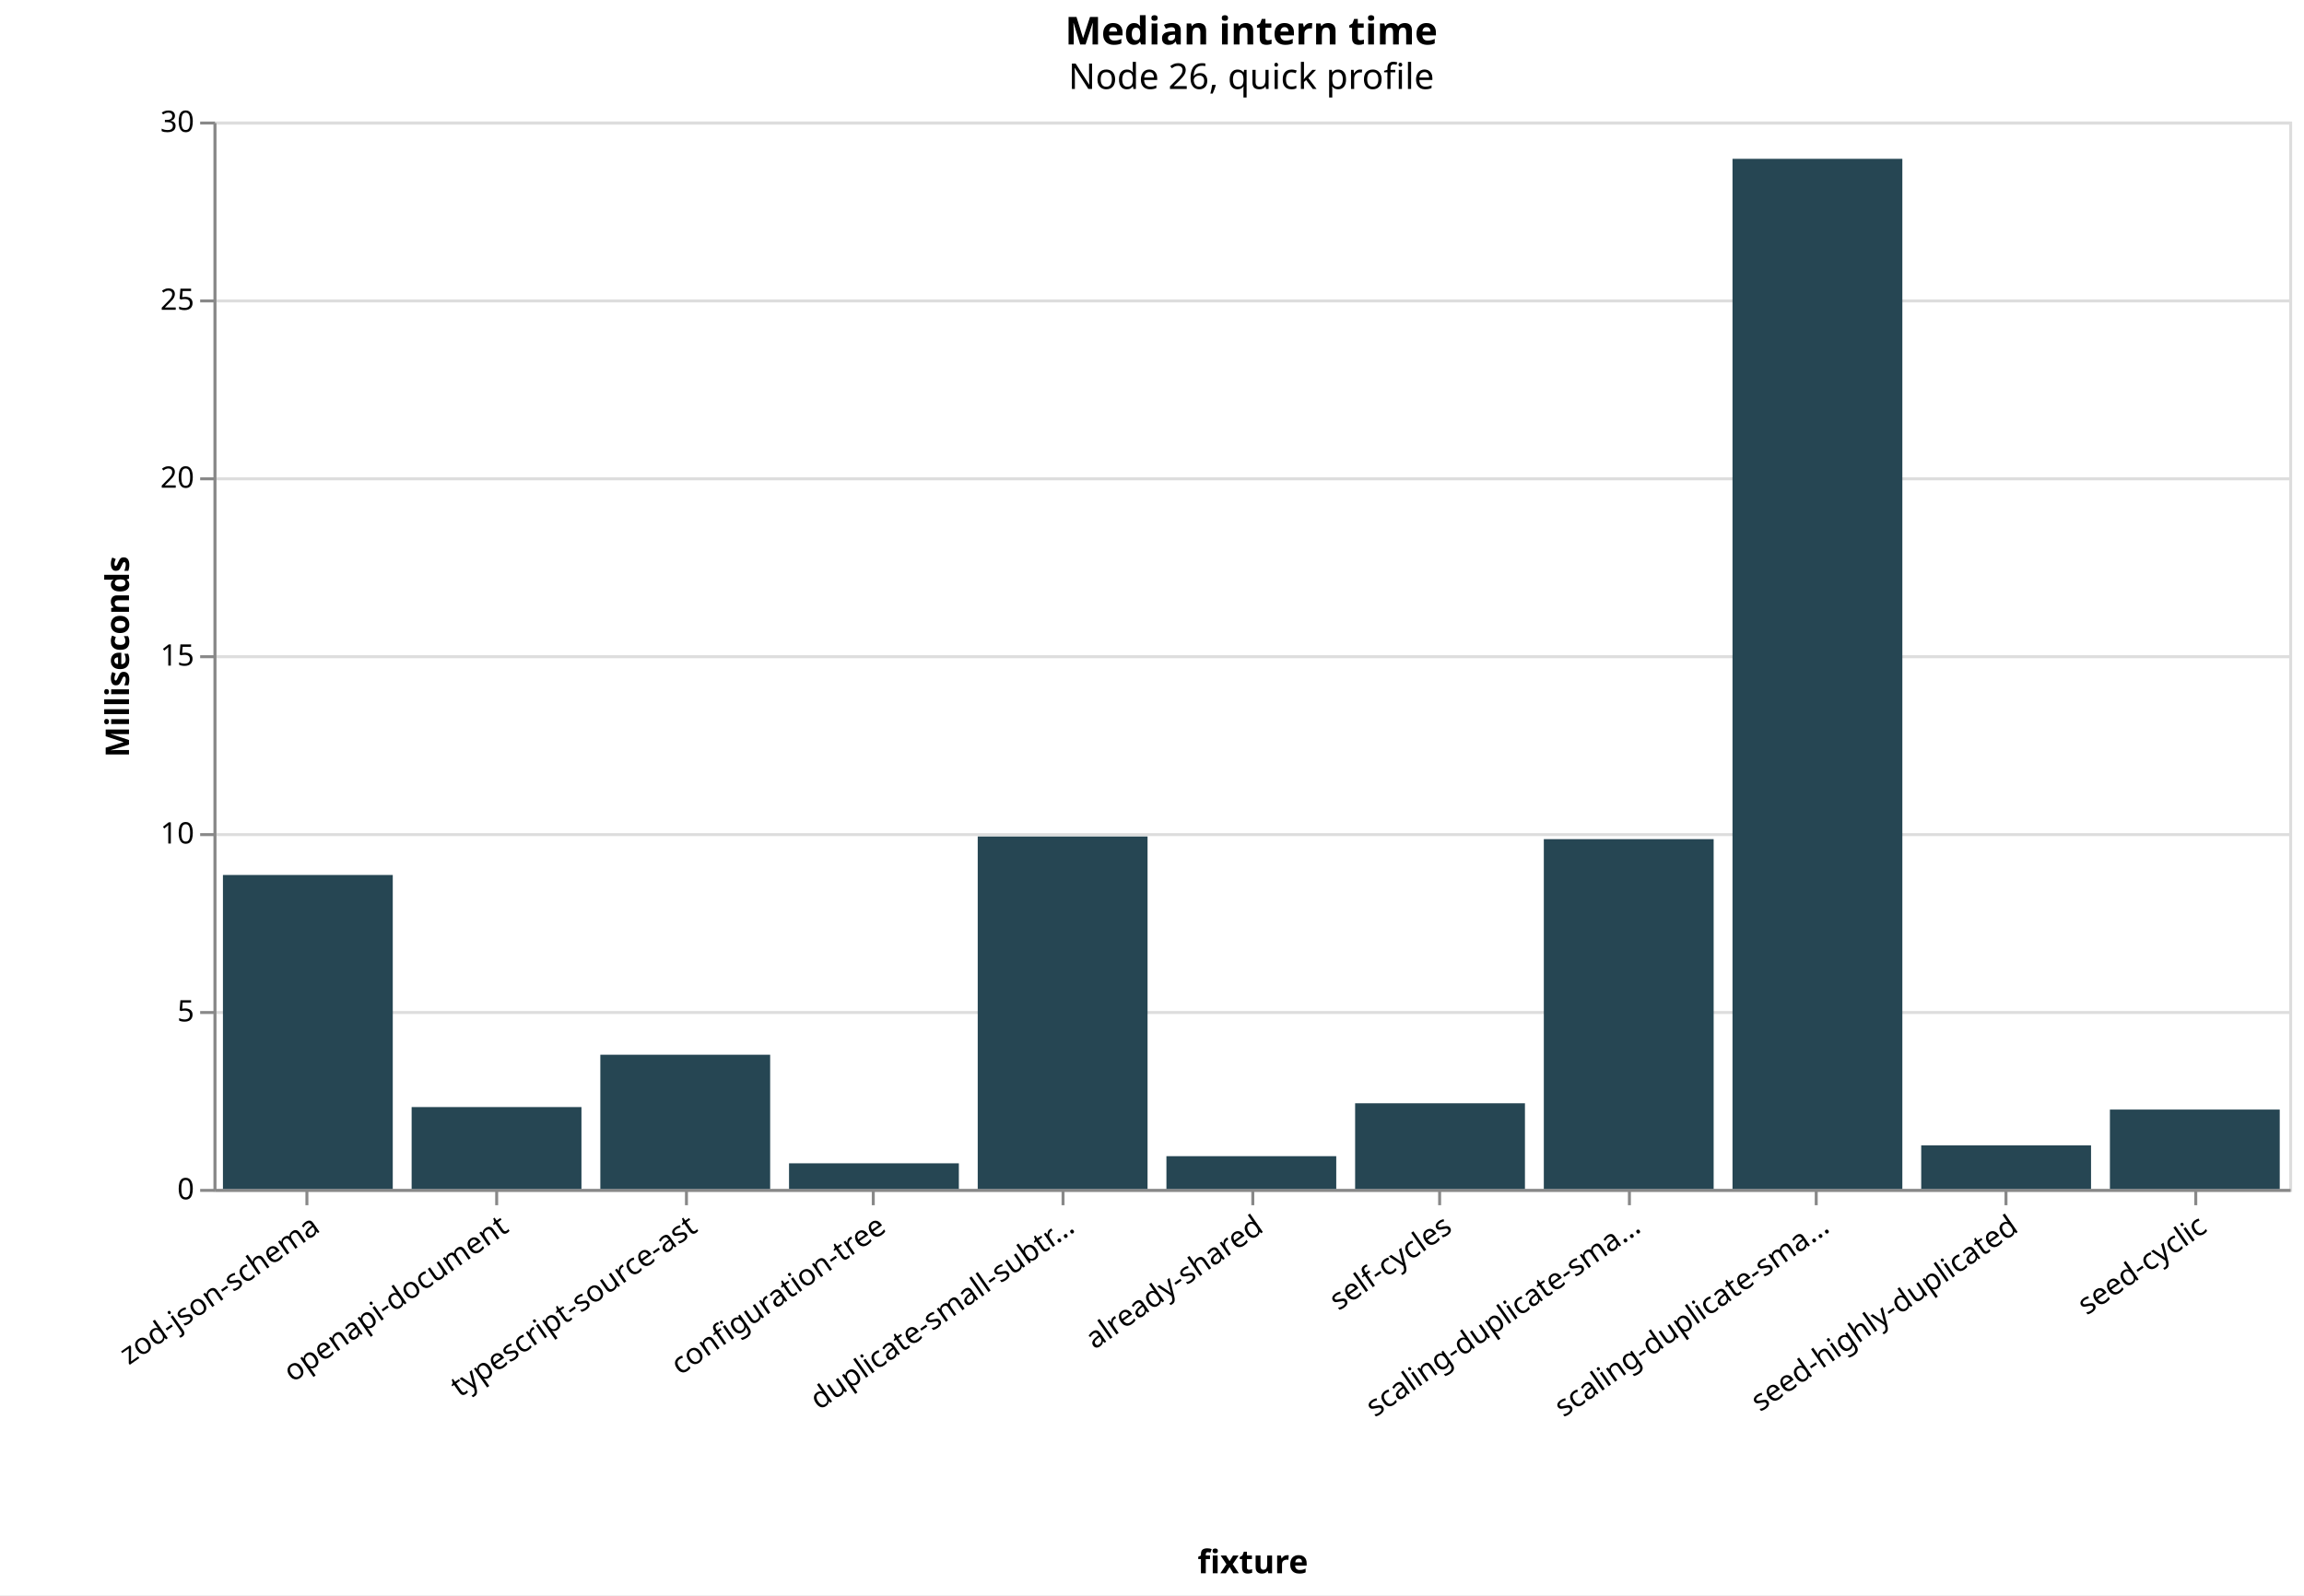
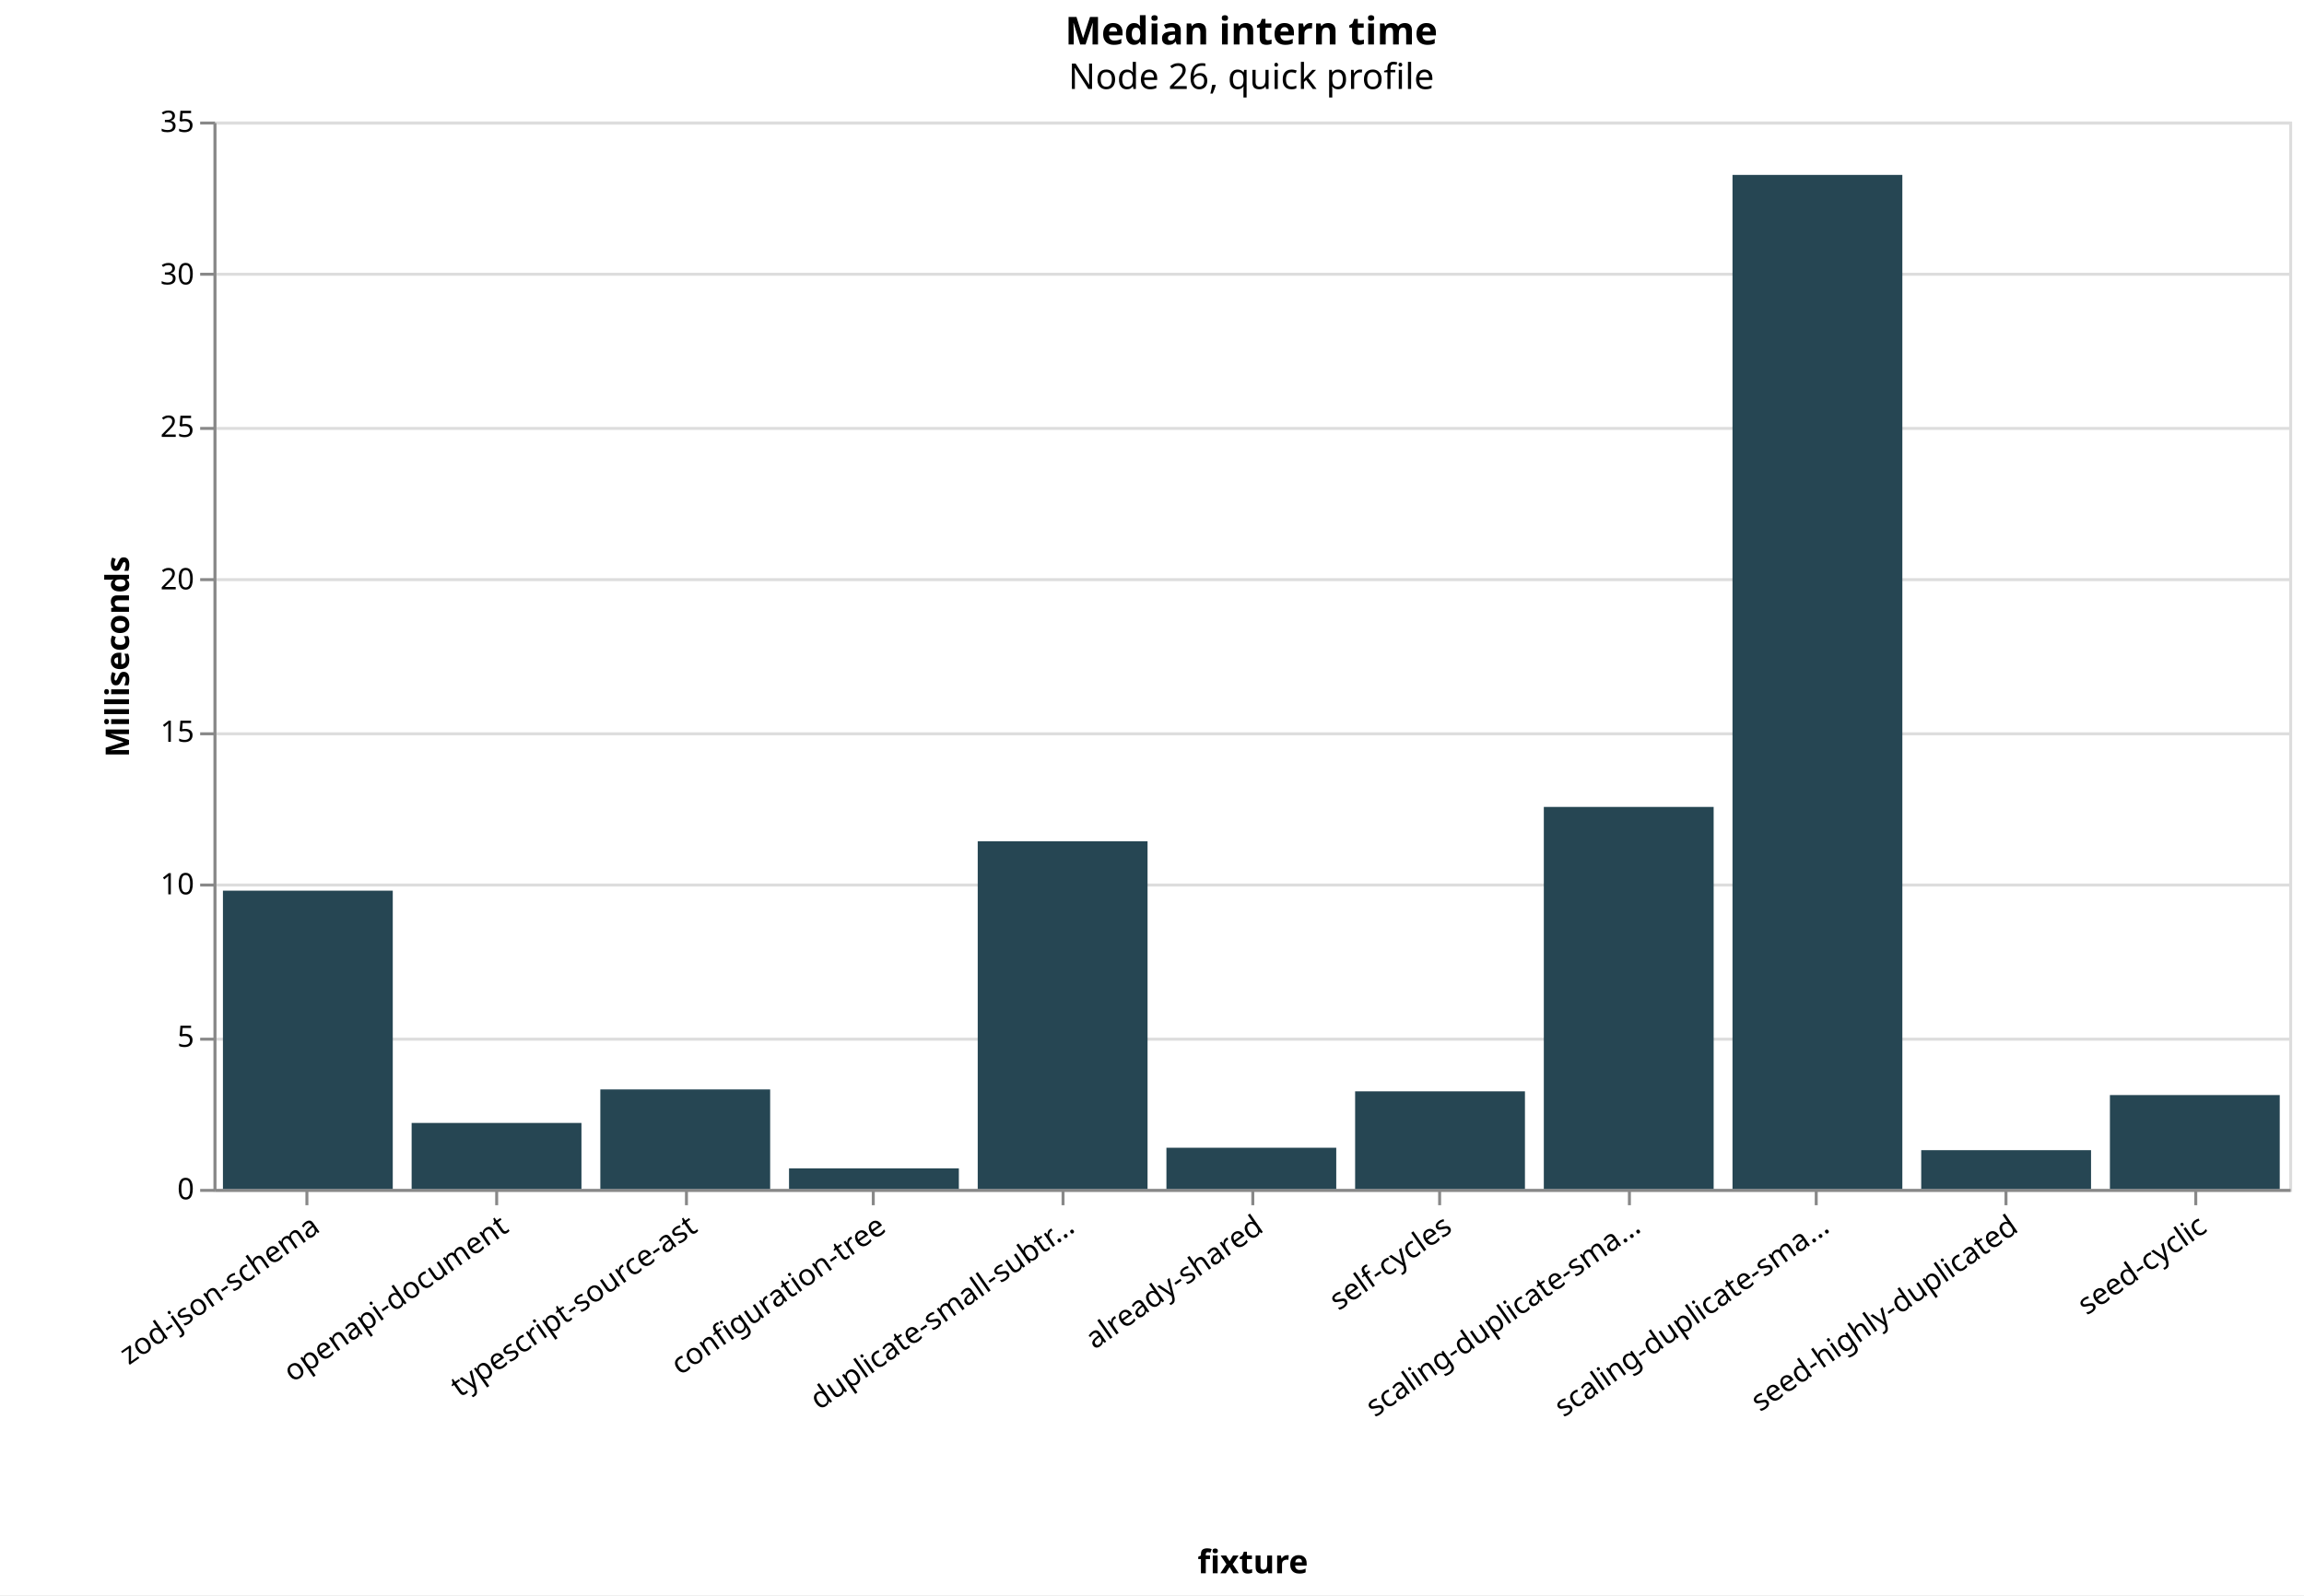
<svg xmlns="http://www.w3.org/2000/svg" version="1.1" class="marks" width="777" height="538" viewBox="0 0 777 538">
  <rect width="777" height="538" fill="white" />
  <g fill="none" stroke-miterlimit="4" transform="translate(72,41)">
    <g class="mark-group role-frame root" role="graphics-object" aria-roledescription="group mark container">
      <g transform="translate(0,0)">
        <path class="background" aria-hidden="true" d="M0.5,0.5h700v360h-700Z" stroke="#ddd" />
        <g>
          <g class="mark-group role-axis" aria-hidden="true">
            <g transform="translate(0.5,0.5)">
              <path class="background" aria-hidden="true" d="M0,0h0v0h0Z" pointer-events="none" />
              <g>
                <g class="mark-rule role-axis-grid" pointer-events="none">
                  <line transform="translate(0,360)" x2="700" y2="0" stroke="#ddd" stroke-width="1" opacity="1" />
-                   <line transform="translate(0,300)" x2="700" y2="0" stroke="#ddd" stroke-width="1" opacity="1" />
-                   <line transform="translate(0,240)" x2="700" y2="0" stroke="#ddd" stroke-width="1" opacity="1" />
-                   <line transform="translate(0,180)" x2="700" y2="0" stroke="#ddd" stroke-width="1" opacity="1" />
-                   <line transform="translate(0,120)" x2="700" y2="0" stroke="#ddd" stroke-width="1" opacity="1" />
-                   <line transform="translate(0,60)" x2="700" y2="0" stroke="#ddd" stroke-width="1" opacity="1" />
+                   <line transform="translate(0,309)" x2="700" y2="0" stroke="#ddd" stroke-width="1" opacity="1" />
+                   <line transform="translate(0,257)" x2="700" y2="0" stroke="#ddd" stroke-width="1" opacity="1" />
+                   <line transform="translate(0,206)" x2="700" y2="0" stroke="#ddd" stroke-width="1" opacity="1" />
+                   <line transform="translate(0,154)" x2="700" y2="0" stroke="#ddd" stroke-width="1" opacity="1" />
+                   <line transform="translate(0,103)" x2="700" y2="0" stroke="#ddd" stroke-width="1" opacity="1" />
+                   <line transform="translate(0,51)" x2="700" y2="0" stroke="#ddd" stroke-width="1" opacity="1" />
                  <line transform="translate(0,0)" x2="700" y2="0" stroke="#ddd" stroke-width="1" opacity="1" />
                </g>
              </g>
              <path class="foreground" aria-hidden="true" d="" pointer-events="none" display="none" />
            </g>
          </g>
          <g class="mark-group role-axis" role="graphics-symbol" aria-roledescription="axis" aria-label="X-axis titled 'fixture' for a discrete scale with 11 values: zod-json-schema, openapi-document, typescript-source-ast, configuration-tree, duplicate-small-subtrees, ending with seed-cyclic">
            <g transform="translate(0.5,360.5)">
              <path class="background" aria-hidden="true" d="M0,0h0v0h0Z" pointer-events="none" />
              <g>
                <g class="mark-rule role-axis-tick" pointer-events="none">
                  <line transform="translate(31,0)" x2="0" y2="5" stroke="#888" stroke-width="1" opacity="1" />
                  <line transform="translate(95,0)" x2="0" y2="5" stroke="#888" stroke-width="1" opacity="1" />
                  <line transform="translate(159,0)" x2="0" y2="5" stroke="#888" stroke-width="1" opacity="1" />
                  <line transform="translate(222,0)" x2="0" y2="5" stroke="#888" stroke-width="1" opacity="1" />
                  <line transform="translate(286,0)" x2="0" y2="5" stroke="#888" stroke-width="1" opacity="1" />
                  <line transform="translate(350,0)" x2="0" y2="5" stroke="#888" stroke-width="1" opacity="1" />
                  <line transform="translate(413,0)" x2="0" y2="5" stroke="#888" stroke-width="1" opacity="1" />
                  <line transform="translate(477,0)" x2="0" y2="5" stroke="#888" stroke-width="1" opacity="1" />
                  <line transform="translate(540,0)" x2="0" y2="5" stroke="#888" stroke-width="1" opacity="1" />
                  <line transform="translate(604,0)" x2="0" y2="5" stroke="#888" stroke-width="1" opacity="1" />
                  <line transform="translate(668,0)" x2="0" y2="5" stroke="#888" stroke-width="1" opacity="1" />
                </g>
                <g class="mark-text role-axis-label" pointer-events="none">
                  <text text-anchor="end" transform="translate(31.31818,7) rotate(325) translate(0,8)" font-family="sans-serif" font-size="10px" fill="#000" opacity="1">zod-json-schema</text>
                  <text text-anchor="end" transform="translate(94.95455,7) rotate(325) translate(0,8)" font-family="sans-serif" font-size="10px" fill="#000" opacity="1">openapi-document</text>
                  <text text-anchor="end" transform="translate(158.5909,7) rotate(325) translate(0,8)" font-family="sans-serif" font-size="10px" fill="#000" opacity="1">typescript-source-ast</text>
                  <text text-anchor="end" transform="translate(222.2273,7) rotate(325) translate(0,8)" font-family="sans-serif" font-size="10px" fill="#000" opacity="1">configuration-tree</text>
                  <text text-anchor="end" transform="translate(285.8636,7) rotate(325) translate(0,8)" font-family="sans-serif" font-size="10px" fill="#000" opacity="1">duplicate-small-subtr…</text>
                  <text text-anchor="end" transform="translate(349.5,7) rotate(325) translate(0,8)" font-family="sans-serif" font-size="10px" fill="#000" opacity="1">already-shared</text>
                  <text text-anchor="end" transform="translate(413.1364,7) rotate(325) translate(0,8)" font-family="sans-serif" font-size="10px" fill="#000" opacity="1">self-cycles</text>
                  <text text-anchor="end" transform="translate(476.7727,7) rotate(325) translate(0,8)" font-family="sans-serif" font-size="10px" fill="#000" opacity="1">scaling-duplicate-sma…</text>
                  <text text-anchor="end" transform="translate(540.4091,7) rotate(325) translate(0,8)" font-family="sans-serif" font-size="10px" fill="#000" opacity="1">scaling-duplicate-sma…</text>
                  <text text-anchor="end" transform="translate(604.0455,7) rotate(325) translate(0,8)" font-family="sans-serif" font-size="10px" fill="#000" opacity="1">seed-highly-duplicated</text>
                  <text text-anchor="end" transform="translate(667.6818,7) rotate(325) translate(0,8)" font-family="sans-serif" font-size="10px" fill="#000" opacity="1">seed-cyclic</text>
                </g>
                <g class="mark-rule role-axis-domain" pointer-events="none">
                  <line transform="translate(0,0)" x2="700" y2="0" stroke="#888" stroke-width="1" opacity="1" />
                </g>
                <g class="mark-text role-axis-title" pointer-events="none">
                  <text text-anchor="middle" transform="translate(350,129.141)" font-family="sans-serif" font-size="11px" font-weight="bold" fill="#000" opacity="1">fixture</text>
                </g>
              </g>
              <path class="foreground" aria-hidden="true" d="" pointer-events="none" display="none" />
            </g>
          </g>
-           <g class="mark-group role-axis" role="graphics-symbol" aria-roledescription="axis" aria-label="Y-axis titled 'Milliseconds' for a linear scale with values from 0 to 30">
+           <g class="mark-group role-axis" role="graphics-symbol" aria-roledescription="axis" aria-label="Y-axis titled 'Milliseconds' for a linear scale with values from 0 to 35">
            <g transform="translate(0.5,0.5)">
              <path class="background" aria-hidden="true" d="M0,0h0v0h0Z" pointer-events="none" />
              <g>
                <g class="mark-rule role-axis-tick" pointer-events="none">
                  <line transform="translate(0,360)" x2="-5" y2="0" stroke="#888" stroke-width="1" opacity="1" />
-                   <line transform="translate(0,300)" x2="-5" y2="0" stroke="#888" stroke-width="1" opacity="1" />
-                   <line transform="translate(0,240)" x2="-5" y2="0" stroke="#888" stroke-width="1" opacity="1" />
-                   <line transform="translate(0,180)" x2="-5" y2="0" stroke="#888" stroke-width="1" opacity="1" />
-                   <line transform="translate(0,120)" x2="-5" y2="0" stroke="#888" stroke-width="1" opacity="1" />
-                   <line transform="translate(0,60)" x2="-5" y2="0" stroke="#888" stroke-width="1" opacity="1" />
+                   <line transform="translate(0,309)" x2="-5" y2="0" stroke="#888" stroke-width="1" opacity="1" />
+                   <line transform="translate(0,257)" x2="-5" y2="0" stroke="#888" stroke-width="1" opacity="1" />
+                   <line transform="translate(0,206)" x2="-5" y2="0" stroke="#888" stroke-width="1" opacity="1" />
+                   <line transform="translate(0,154)" x2="-5" y2="0" stroke="#888" stroke-width="1" opacity="1" />
+                   <line transform="translate(0,103)" x2="-5" y2="0" stroke="#888" stroke-width="1" opacity="1" />
+                   <line transform="translate(0,51)" x2="-5" y2="0" stroke="#888" stroke-width="1" opacity="1" />
                  <line transform="translate(0,0)" x2="-5" y2="0" stroke="#888" stroke-width="1" opacity="1" />
                </g>
                <g class="mark-text role-axis-label" pointer-events="none">
                  <text text-anchor="end" transform="translate(-7,363)" font-family="sans-serif" font-size="10px" fill="#000" opacity="1">0</text>
-                   <text text-anchor="end" transform="translate(-7,303)" font-family="sans-serif" font-size="10px" fill="#000" opacity="1">5</text>
-                   <text text-anchor="end" transform="translate(-7,243)" font-family="sans-serif" font-size="10px" fill="#000" opacity="1">10</text>
-                   <text text-anchor="end" transform="translate(-7,183)" font-family="sans-serif" font-size="10px" fill="#000" opacity="1">15</text>
-                   <text text-anchor="end" transform="translate(-7,123)" font-family="sans-serif" font-size="10px" fill="#000" opacity="1">20</text>
-                   <text text-anchor="end" transform="translate(-7,63)" font-family="sans-serif" font-size="10px" fill="#000" opacity="1">25</text>
-                   <text text-anchor="end" transform="translate(-7,3)" font-family="sans-serif" font-size="10px" fill="#000" opacity="1">30</text>
+                   <text text-anchor="end" transform="translate(-7,311.5714)" font-family="sans-serif" font-size="10px" fill="#000" opacity="1">5</text>
+                   <text text-anchor="end" transform="translate(-7,260.1429)" font-family="sans-serif" font-size="10px" fill="#000" opacity="1">10</text>
+                   <text text-anchor="end" transform="translate(-7,208.7143)" font-family="sans-serif" font-size="10px" fill="#000" opacity="1">15</text>
+                   <text text-anchor="end" transform="translate(-7,157.2857)" font-family="sans-serif" font-size="10px" fill="#000" opacity="1">20</text>
+                   <text text-anchor="end" transform="translate(-7,105.8571)" font-family="sans-serif" font-size="10px" fill="#000" opacity="1">25</text>
+                   <text text-anchor="end" transform="translate(-7,54.42857)" font-family="sans-serif" font-size="10px" fill="#000" opacity="1">30</text>
+                   <text text-anchor="end" transform="translate(-7,3)" font-family="sans-serif" font-size="10px" fill="#000" opacity="1">35</text>
                </g>
                <g class="mark-rule role-axis-domain" pointer-events="none">
                  <line transform="translate(0,360)" x2="0" y2="-360" stroke="#888" stroke-width="1" opacity="1" />
                </g>
                <g class="mark-text role-axis-title" pointer-events="none">
                  <text text-anchor="middle" transform="translate(-27,180) rotate(-90) translate(0,-2)" font-family="sans-serif" font-size="11px" font-weight="bold" fill="#000" opacity="1">Milliseconds</text>
                </g>
              </g>
              <path class="foreground" aria-hidden="true" d="" pointer-events="none" display="none" />
            </g>
          </g>
          <g class="mark-rect role-mark marks" role="graphics-object" aria-roledescription="rect mark container">
-             <path aria-label="fixture: zod-json-schema; Milliseconds: 8.823525" role="graphics-symbol" aria-roledescription="bar" d="M3.182,254.118h57.273v105.882h-57.273Z" fill="#264653" />
-             <path aria-label="fixture: openapi-document; Milliseconds: 2.300336" role="graphics-symbol" aria-roledescription="bar" d="M66.818,332.396h57.273v27.604h-57.273Z" fill="#264653" />
-             <path aria-label="fixture: typescript-source-ast; Milliseconds: 3.771155" role="graphics-symbol" aria-roledescription="bar" d="M130.455,314.746h57.273v45.254h-57.273Z" fill="#264653" />
-             <path aria-label="fixture: configuration-tree; Milliseconds: 0.719560000001" role="graphics-symbol" aria-roledescription="bar" d="M194.091,351.365h57.273v8.635h-57.273Z" fill="#264653" />
-             <path aria-label="fixture: duplicate-small-subtrees; Milliseconds: 9.905335" role="graphics-symbol" aria-roledescription="bar" d="M257.727,241.136h57.273v118.864h-57.273Z" fill="#264653" />
-             <path aria-label="fixture: already-shared; Milliseconds: 0.919845" role="graphics-symbol" aria-roledescription="bar" d="M321.364,348.962h57.273v11.038h-57.273Z" fill="#264653" />
-             <path aria-label="fixture: self-cycles; Milliseconds: 2.407147" role="graphics-symbol" aria-roledescription="bar" d="M385,331.114h57.273v28.886h-57.273Z" fill="#264653" />
-             <path aria-label="fixture: scaling-duplicate-small-1000; Milliseconds: 9.831016" role="graphics-symbol" aria-roledescription="bar" d="M448.636,242.028h57.273v117.972h-57.273Z" fill="#264653" />
-             <path aria-label="fixture: scaling-duplicate-small-2500; Milliseconds: 28.952693" role="graphics-symbol" aria-roledescription="bar" d="M512.273,12.568h57.273v347.432h-57.273Z" fill="#264653" />
-             <path aria-label="fixture: seed-highly-duplicated; Milliseconds: 1.223576" role="graphics-symbol" aria-roledescription="bar" d="M575.909,345.317h57.273v14.683h-57.273Z" fill="#264653" />
-             <path aria-label="fixture: seed-cyclic; Milliseconds: 2.230114" role="graphics-symbol" aria-roledescription="bar" d="M639.545,333.239h57.273v26.761h-57.273Z" fill="#264653" />
+             <path aria-label="fixture: zod-json-schema; Milliseconds: 9.779819" role="graphics-symbol" aria-roledescription="bar" d="M3.182,259.408h57.273v100.592h-57.273Z" fill="#264653" />
+             <path aria-label="fixture: openapi-document; Milliseconds: 2.162998" role="graphics-symbol" aria-roledescription="bar" d="M66.818,337.752h57.273v22.248h-57.273Z" fill="#264653" />
+             <path aria-label="fixture: typescript-source-ast; Milliseconds: 3.26205" role="graphics-symbol" aria-roledescription="bar" d="M130.455,326.447h57.273v33.553h-57.273Z" fill="#264653" />
+             <path aria-label="fixture: configuration-tree; Milliseconds: 0.673414000001" role="graphics-symbol" aria-roledescription="bar" d="M194.091,353.073h57.273v6.927h-57.273Z" fill="#264653" />
+             <path aria-label="fixture: duplicate-small-subtrees; Milliseconds: 11.398637" role="graphics-symbol" aria-roledescription="bar" d="M257.727,242.757h57.273v117.243h-57.273Z" fill="#264653" />
+             <path aria-label="fixture: already-shared; Milliseconds: 1.349982" role="graphics-symbol" aria-roledescription="bar" d="M321.364,346.114h57.273v13.886h-57.273Z" fill="#264653" />
+             <path aria-label="fixture: self-cycles; Milliseconds: 3.199724" role="graphics-symbol" aria-roledescription="bar" d="M385,327.089h57.273v32.911h-57.273Z" fill="#264653" />
+             <path aria-label="fixture: scaling-duplicate-small-1000; Milliseconds: 12.525732" role="graphics-symbol" aria-roledescription="bar" d="M448.636,231.164h57.273v128.836h-57.273Z" fill="#264653" />
+             <path aria-label="fixture: scaling-duplicate-small-2500; Milliseconds: 33.250527" role="graphics-symbol" aria-roledescription="bar" d="M512.273,17.995h57.273v342.005h-57.273Z" fill="#264653" />
+             <path aria-label="fixture: seed-highly-duplicated; Milliseconds: 1.270263" role="graphics-symbol" aria-roledescription="bar" d="M575.909,346.934h57.273v13.066h-57.273Z" fill="#264653" />
+             <path aria-label="fixture: seed-cyclic; Milliseconds: 3.07735400001" role="graphics-symbol" aria-roledescription="bar" d="M639.545,328.347h57.273v31.653h-57.273Z" fill="#264653" />
          </g>
          <g class="mark-group role-title">
            <g transform="translate(350,-36)">
              <path class="background" aria-hidden="true" d="M0,0h0v0h0Z" pointer-events="none" />
              <g>
                <g class="mark-text role-title-text" role="graphics-symbol" aria-roledescription="title" aria-label="Title text 'Median intern time'" pointer-events="none">
                  <text text-anchor="middle" transform="translate(0,10)" font-family="sans-serif" font-size="13px" font-weight="bold" fill="#000" opacity="1">Median intern time</text>
                </g>
                <g class="mark-text role-title-subtitle" role="graphics-symbol" aria-roledescription="subtitle" aria-label="Subtitle text 'Node 26, quick profile'" pointer-events="none">
                  <text text-anchor="middle" transform="translate(0,25)" font-family="sans-serif" font-size="12px" fill="#000" opacity="1">Node 26, quick profile</text>
                </g>
              </g>
              <path class="foreground" aria-hidden="true" d="" pointer-events="none" display="none" />
            </g>
          </g>
        </g>
        <path class="foreground" aria-hidden="true" d="" display="none" />
      </g>
    </g>
  </g>
</svg>
